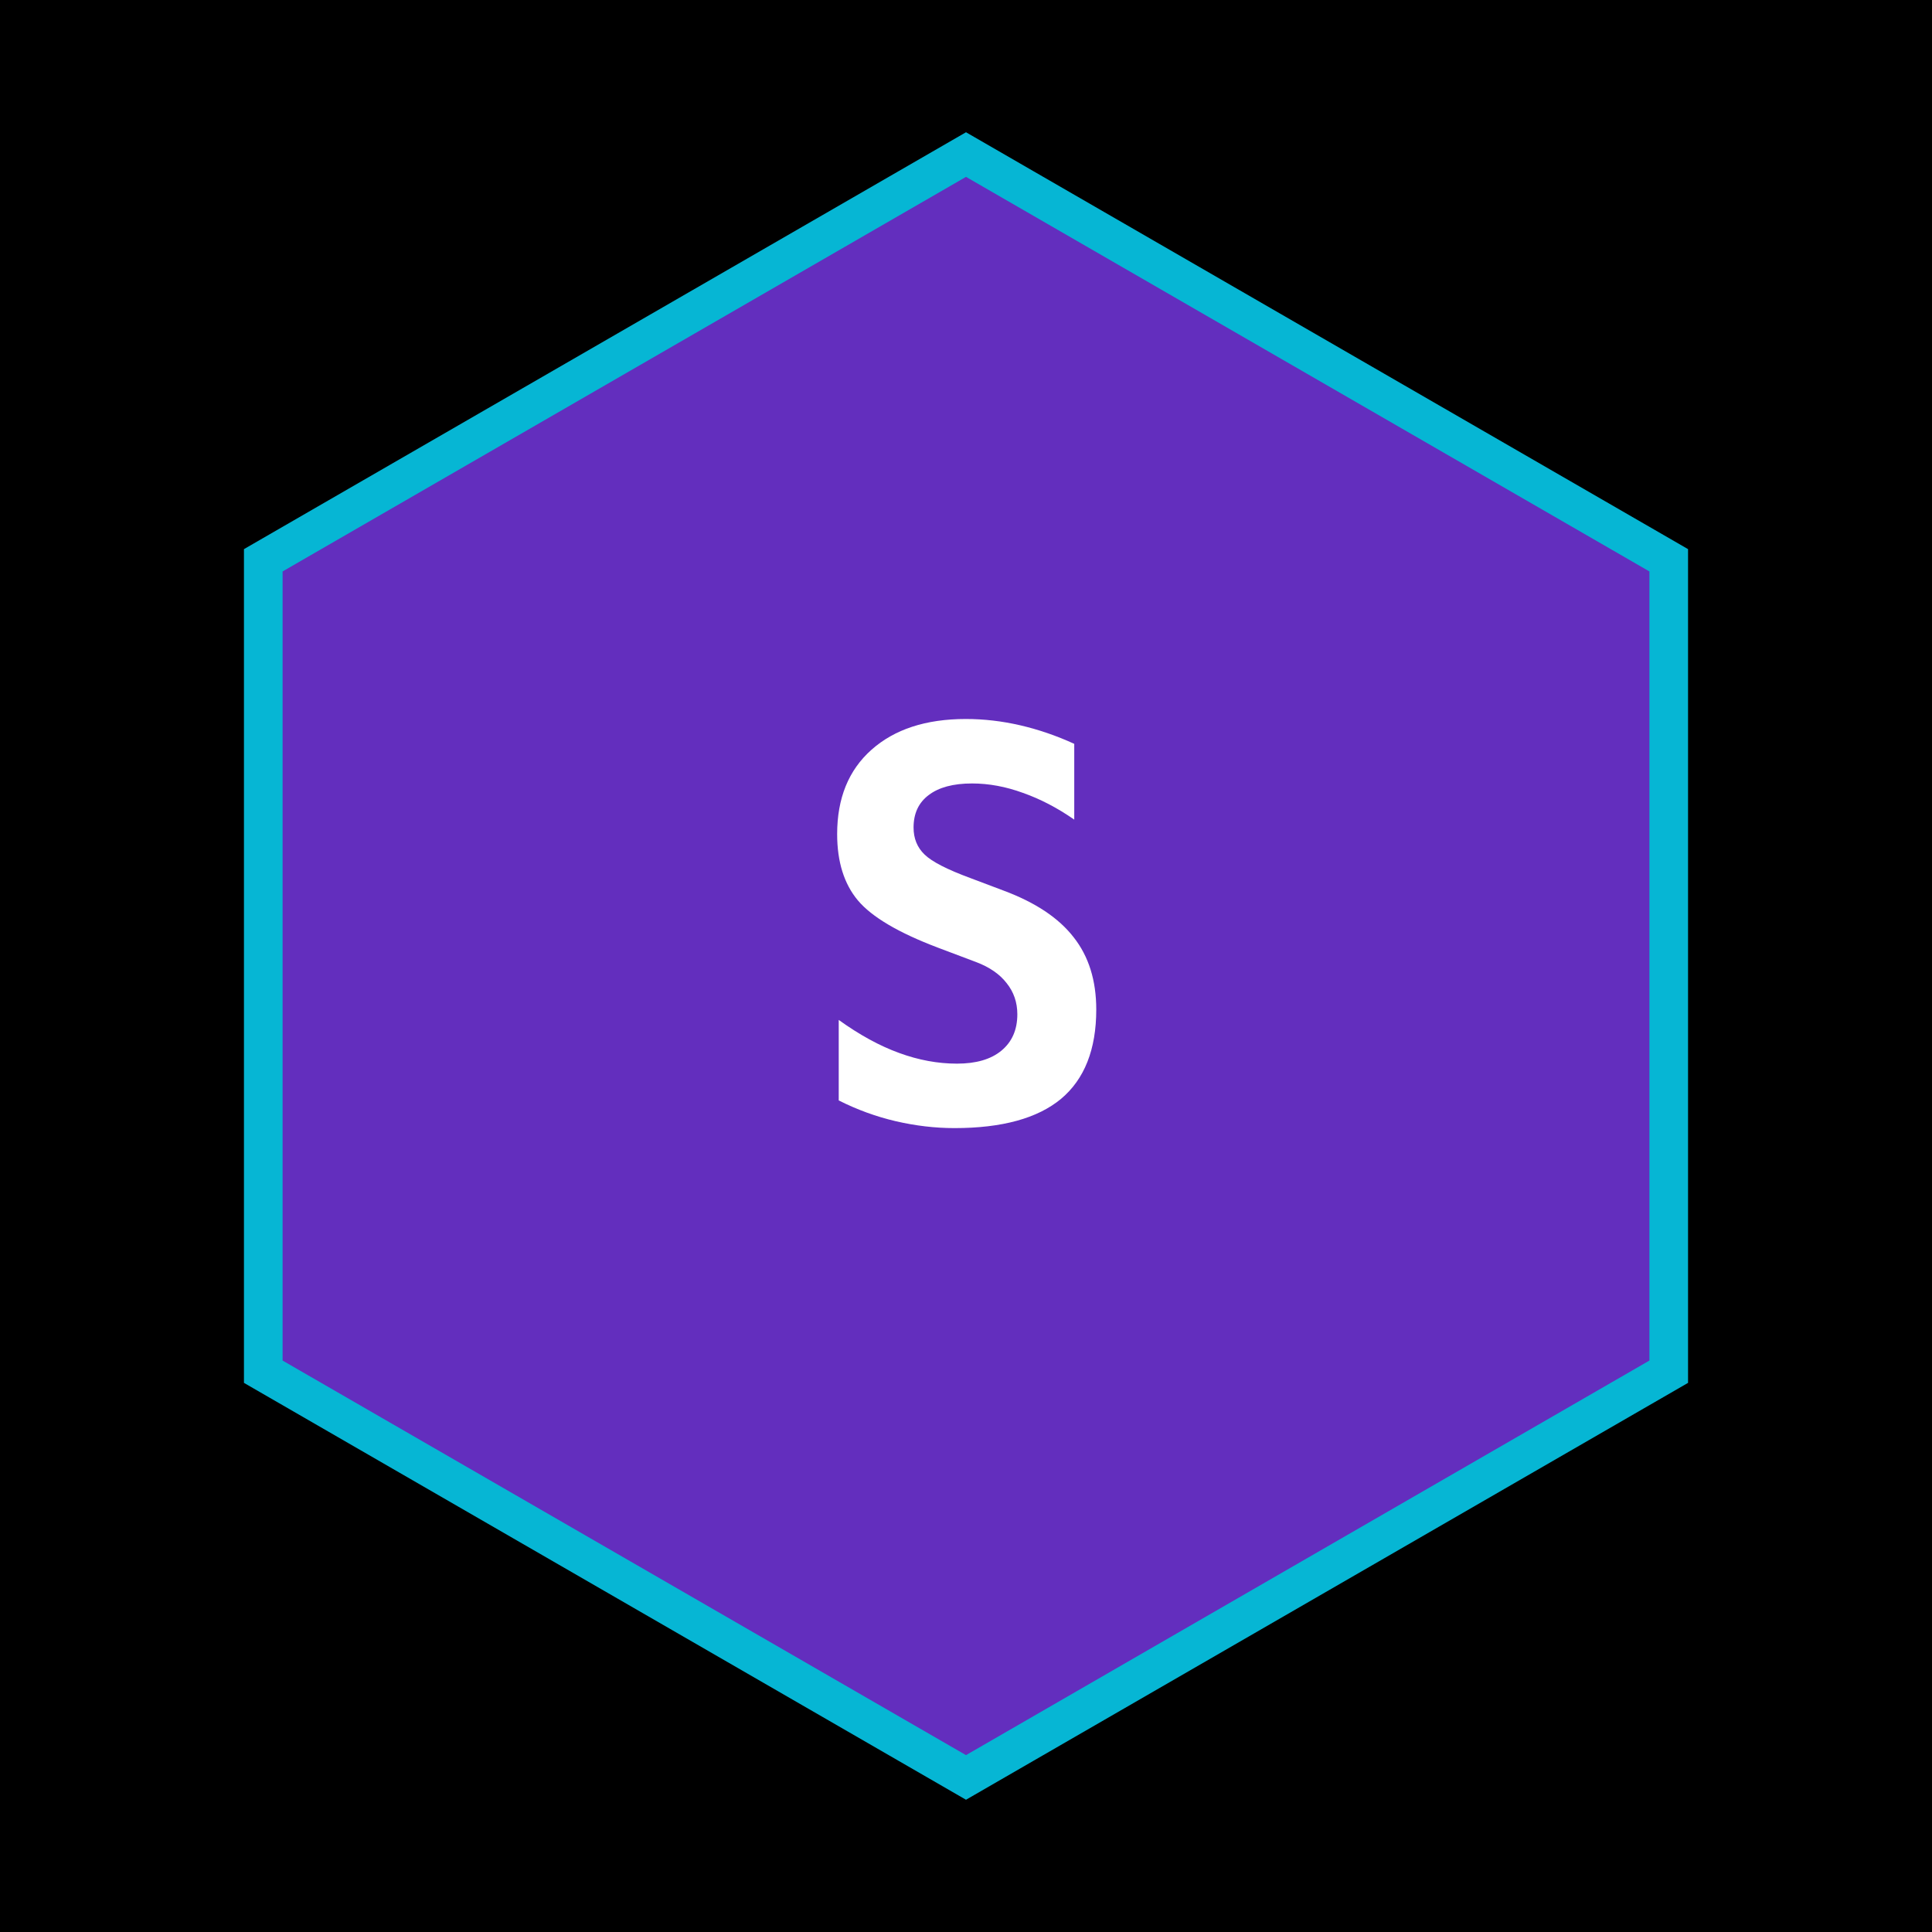
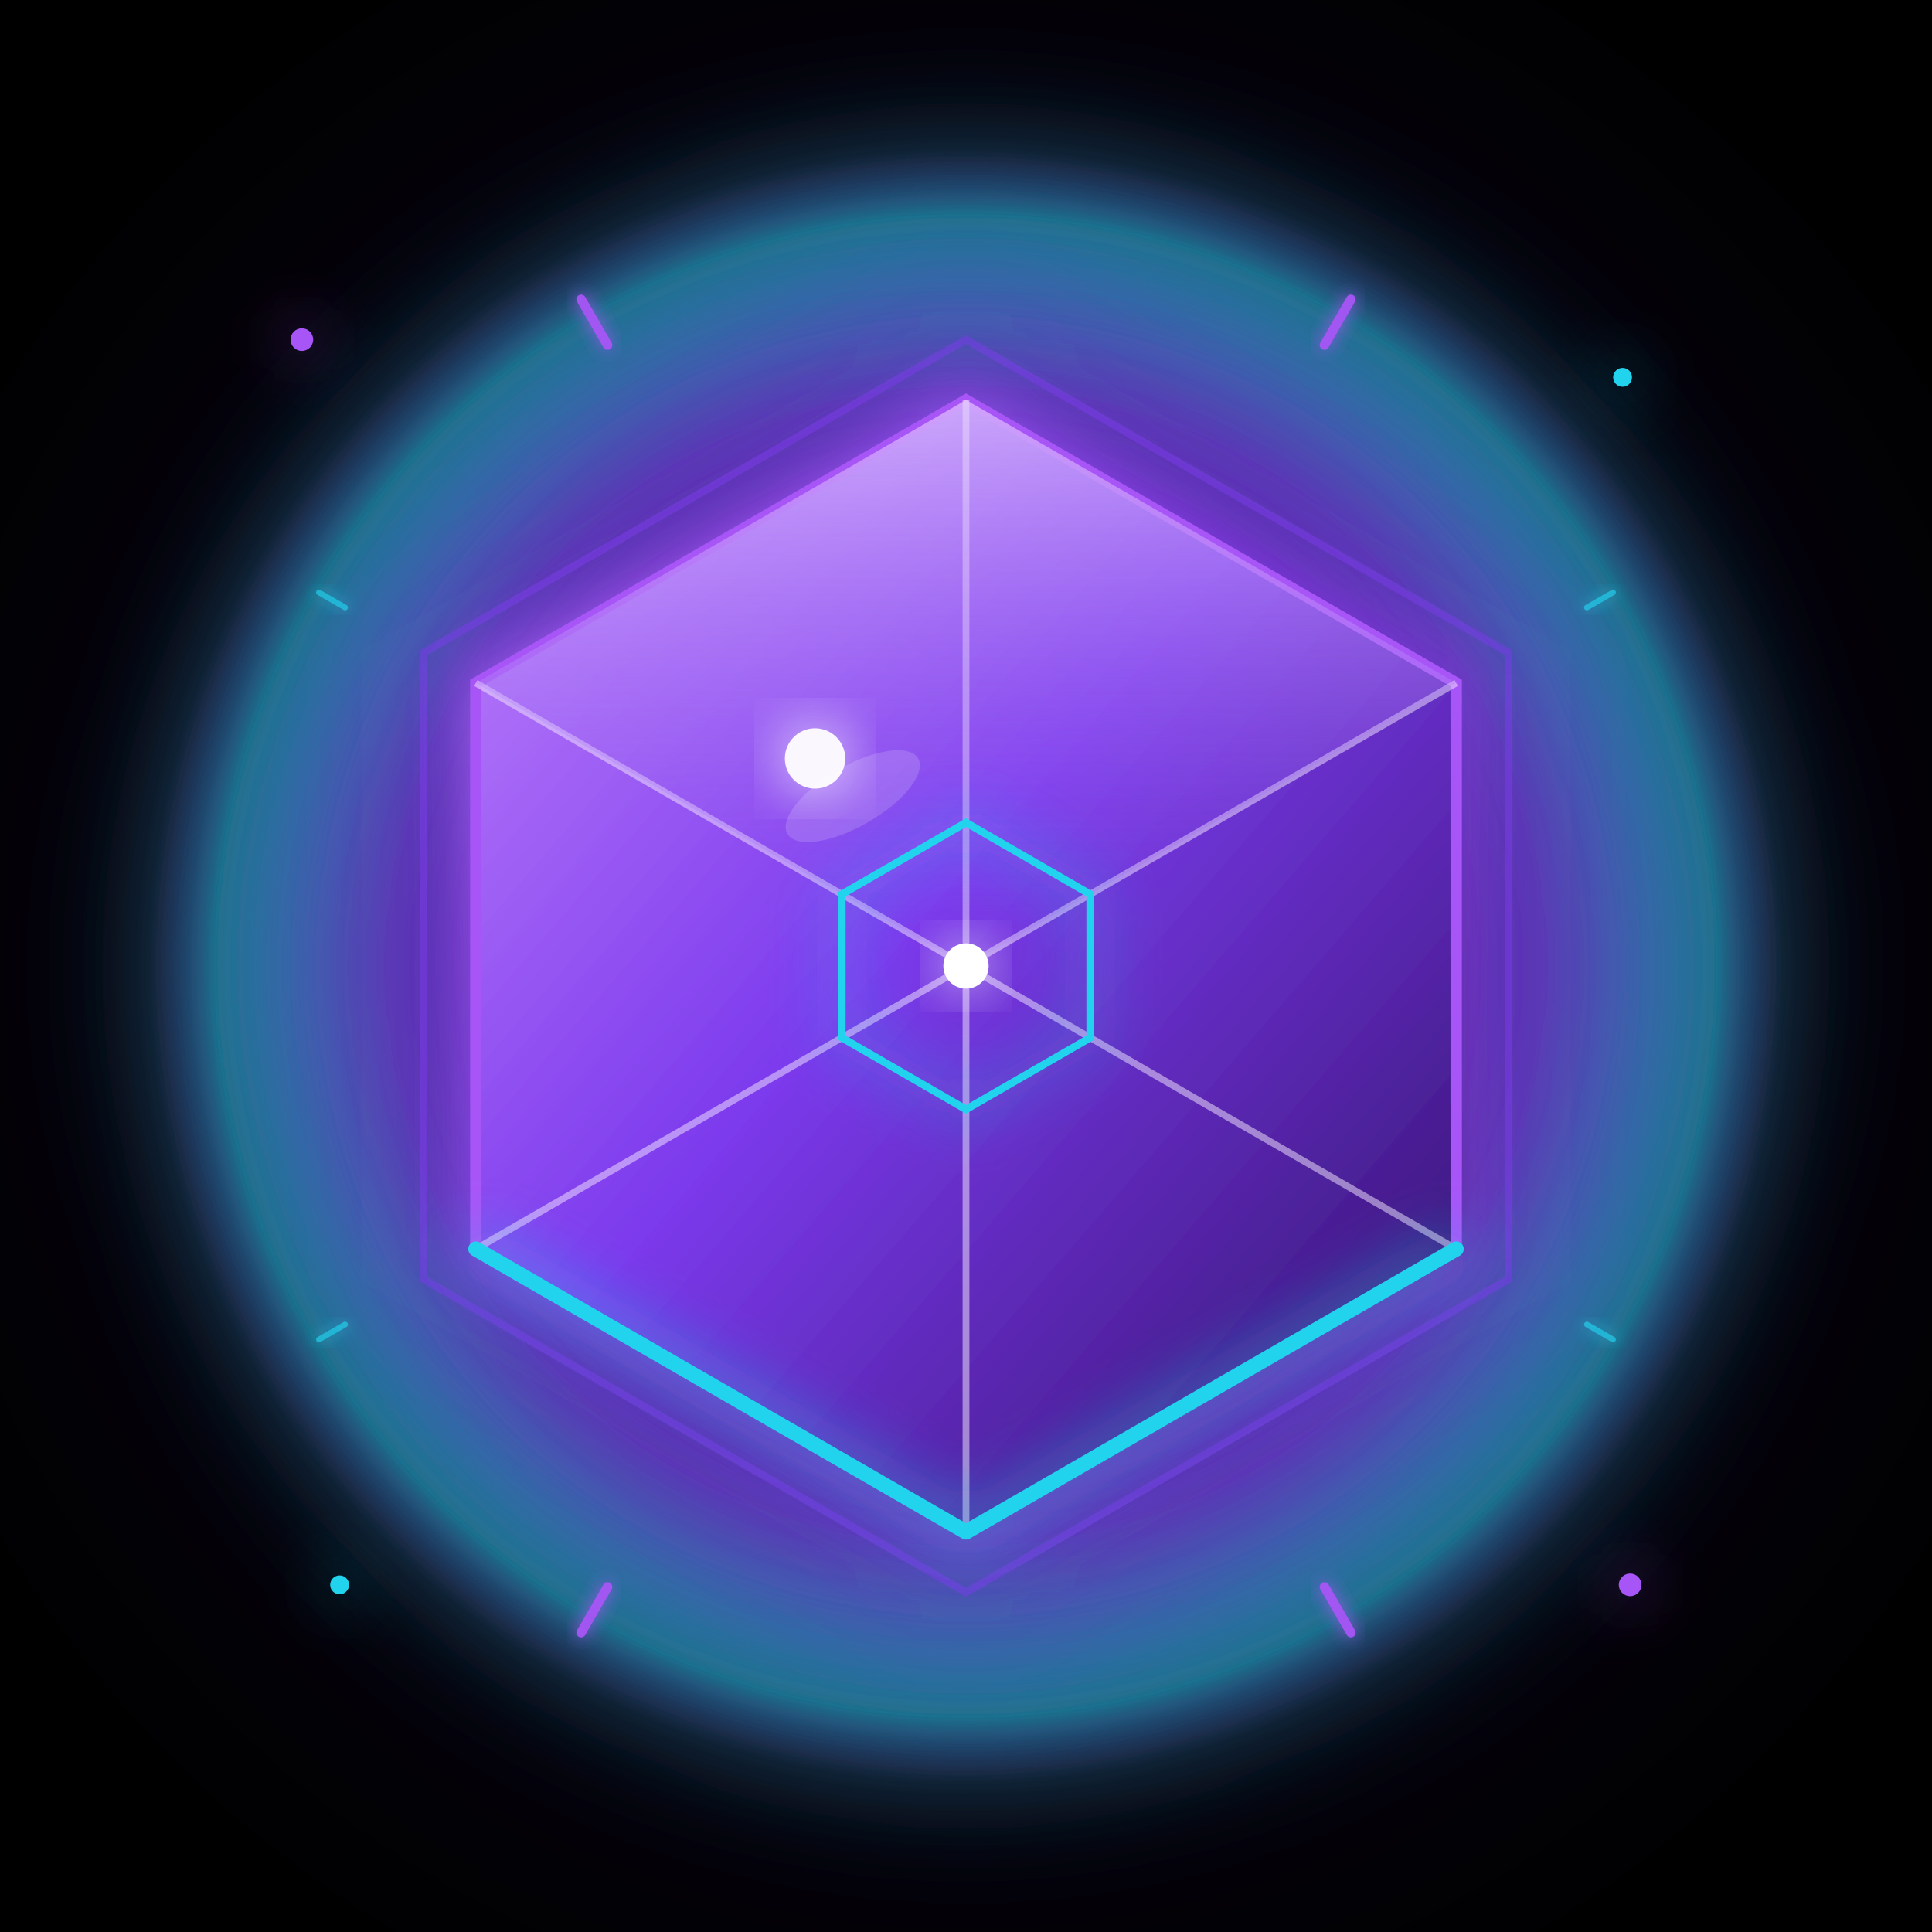
- <svg xmlns="http://www.w3.org/2000/svg" width="96" height="96" viewBox="0 0 96 96">
-   <rect width="96" height="96" fill="#000000" />
-   <polygon points="82.918,27.84 82.918,68.16 48,88.32 13.082,68.16 13.082,27.84 48,7.68" fill="#7c3aed" opacity="0.8" />
-   <polygon points="82.918,27.84 82.918,68.16 48,88.32 13.082,68.16 13.082,27.84 48,7.68" fill="none" stroke="#06b6d4" stroke-width="1.92" />
-   <text x="48" y="55.68" text-anchor="middle" font-size="26.88" fill="#ffffff" font-family="monospace" font-weight="bold">S</text>
+ <svg xmlns="http://www.w3.org/2000/svg" viewBox="0 0 512 512" width="96" height="96">
+   <defs>
+     <filter id="glow" x="-50%" y="-50%" width="200%" height="200%">
+       <feGaussianBlur stdDeviation="8" result="b" />
+       <feMerge>
+         <feMergeNode in="b" />
+         <feMergeNode in="SourceGraphic" />
+       </feMerge>
+     </filter>
+     <filter id="bloom" x="-50%" y="-50%" width="200%" height="200%">
+       <feGaussianBlur stdDeviation="18" result="b" />
+       <feMerge>
+         <feMergeNode in="b" />
+         <feMergeNode in="b" />
+         <feMergeNode in="SourceGraphic" />
+       </feMerge>
+     </filter>
+     <filter id="runeglow" x="-50%" y="-50%" width="200%" height="200%">
+       <feGaussianBlur stdDeviation="2.2" result="b" />
+       <feMerge>
+         <feMergeNode in="b" />
+         <feMergeNode in="SourceGraphic" />
+       </feMerge>
+     </filter>
+     <radialGradient id="bg" cx="50%" cy="50%" r="60%">
+       <stop offset="0%" stop-color="#1a0a3a" />
+       <stop offset="35%" stop-color="#0a0418" />
+       <stop offset="100%" stop-color="#000000" />
+     </radialGradient>
+     <linearGradient id="gemFill" x1="0%" y1="0%" x2="100%" y2="100%">
+       <stop offset="0%" stop-color="#c084fc" />
+       <stop offset="45%" stop-color="#7c3aed" />
+       <stop offset="100%" stop-color="#2e1065" />
+     </linearGradient>
+     <linearGradient id="gemFacet" x1="0%" y1="0%" x2="0%" y2="100%">
+       <stop offset="0%" stop-color="#e9d5ff" stop-opacity="0.95" />
+       <stop offset="100%" stop-color="#7c3aed" stop-opacity="0.1" />
+     </linearGradient>
+     <radialGradient id="portal" cx="50%" cy="50%" r="50%">
+       <stop offset="0%" stop-color="#7c3aed" stop-opacity="0" />
+       <stop offset="70%" stop-color="#7c3aed" stop-opacity="0.45" />
+       <stop offset="92%" stop-color="#22d3ee" stop-opacity="0.35" />
+       <stop offset="100%" stop-color="#7c3aed" stop-opacity="0" />
+     </radialGradient>
+   </defs>
+   <rect width="512" height="512" fill="#000" />
+   <rect width="512" height="512" fill="url(#bg)" />
+   <circle cx="256" cy="256" r="220" fill="url(#portal)" opacity="0.9" filter="url(#bloom)" />
+   <line x1="446" y1="256" x2="460" y2="256" stroke="#a855f7" stroke-width="2.5" stroke-linecap="round" opacity="0.95" filter="url(#runeglow)" />
+   <line x1="351" y1="420.545" x2="358" y2="432.669" stroke="#a855f7" stroke-width="2.5" stroke-linecap="round" opacity="0.95" filter="url(#runeglow)" />
+   <line x1="161" y1="420.545" x2="154" y2="432.669" stroke="#a855f7" stroke-width="2.5" stroke-linecap="round" opacity="0.95" filter="url(#runeglow)" />
+   <line x1="66" y1="256" x2="52" y2="256" stroke="#a855f7" stroke-width="2.5" stroke-linecap="round" opacity="0.95" filter="url(#runeglow)" />
+   <line x1="161" y1="91.455" x2="154" y2="79.331" stroke="#a855f7" stroke-width="2.5" stroke-linecap="round" opacity="0.95" filter="url(#runeglow)" />
+   <line x1="351" y1="91.455" x2="358" y2="79.331" stroke="#a855f7" stroke-width="2.5" stroke-linecap="round" opacity="0.95" filter="url(#runeglow)" />
+   <line x1="420.545" y1="351" x2="427.473" y2="355" stroke="#22d3ee" stroke-width="1.5" stroke-linecap="round" opacity="0.7" filter="url(#runeglow)" />
+   <line x1="256" y1="446" x2="256" y2="454" stroke="#22d3ee" stroke-width="1.5" stroke-linecap="round" opacity="0.7" filter="url(#runeglow)" />
+   <line x1="91.455" y1="351" x2="84.527" y2="355" stroke="#22d3ee" stroke-width="1.5" stroke-linecap="round" opacity="0.7" filter="url(#runeglow)" />
+   <line x1="91.455" y1="161" x2="84.527" y2="157" stroke="#22d3ee" stroke-width="1.5" stroke-linecap="round" opacity="0.7" filter="url(#runeglow)" />
+   <line x1="256" y1="66" x2="256" y2="58" stroke="#22d3ee" stroke-width="1.5" stroke-linecap="round" opacity="0.7" filter="url(#runeglow)" />
+   <line x1="420.545" y1="161" x2="427.473" y2="157" stroke="#22d3ee" stroke-width="1.5" stroke-linecap="round" opacity="0.7" filter="url(#runeglow)" />
+   <path d="M256,90L399.76,173L399.76,339L256,422L112.24,339L112.24,173Z" fill="none" stroke="#7c3aed" stroke-width="2" opacity="0.5" filter="url(#bloom)" />
+   <path d="M256,106L385.904,181L385.904,331L256,406L126.096,331L126.096,181Z" fill="url(#gemFill)" stroke="#a855f7" stroke-width="3" filter="url(#glow)" />
+   <line x1="256" y1="256" x2="256" y2="106" stroke="#f5e9ff" stroke-width="1.8" opacity="0.5" />
+   <line x1="256" y1="256" x2="385.904" y2="181" stroke="#f5e9ff" stroke-width="1.8" opacity="0.5" />
+   <line x1="256" y1="256" x2="385.904" y2="331" stroke="#f5e9ff" stroke-width="1.8" opacity="0.5" />
+   <line x1="256" y1="256" x2="256" y2="406" stroke="#f5e9ff" stroke-width="1.8" opacity="0.5" />
+   <line x1="256" y1="256" x2="126.096" y2="331" stroke="#f5e9ff" stroke-width="1.8" opacity="0.5" />
+   <line x1="256" y1="256" x2="126.096" y2="181" stroke="#f5e9ff" stroke-width="1.8" opacity="0.5" />
+   <path d="M 126.096 181 L 256 106 L 385.904 181 L 256 256 Z" fill="url(#gemFacet)" opacity="0.65" />
+   <path d="M256,218L288.909,237L288.909,275L256,294L223.091,275L223.091,237Z" fill="none" stroke="#22d3ee" stroke-width="2" filter="url(#glow)" />
+   <circle cx="256" cy="256" r="6" fill="#fff" filter="url(#glow)" />
+   <path d="M 385.904 331 L 256 406 L 126.096 331" fill="none" stroke="#22d3ee" stroke-width="4" stroke-linecap="round" stroke-linejoin="round" filter="url(#glow)" />
+   <circle cx="216" cy="201" r="8" fill="#fff" opacity="0.95" filter="url(#glow)" />
+   <ellipse cx="226" cy="211" rx="20" ry="8" fill="#fff" opacity="0.15" transform="rotate(-30 226 211)" />
+   <g filter="url(#glow)">
+     <circle cx="80" cy="90" r="3" fill="#a855f7" />
+     <circle cx="430" cy="100" r="2.5" fill="#22d3ee" />
+     <circle cx="90" cy="420" r="2.5" fill="#22d3ee" />
+     <circle cx="432" cy="420" r="3" fill="#a855f7" />
+   </g>
</svg>
